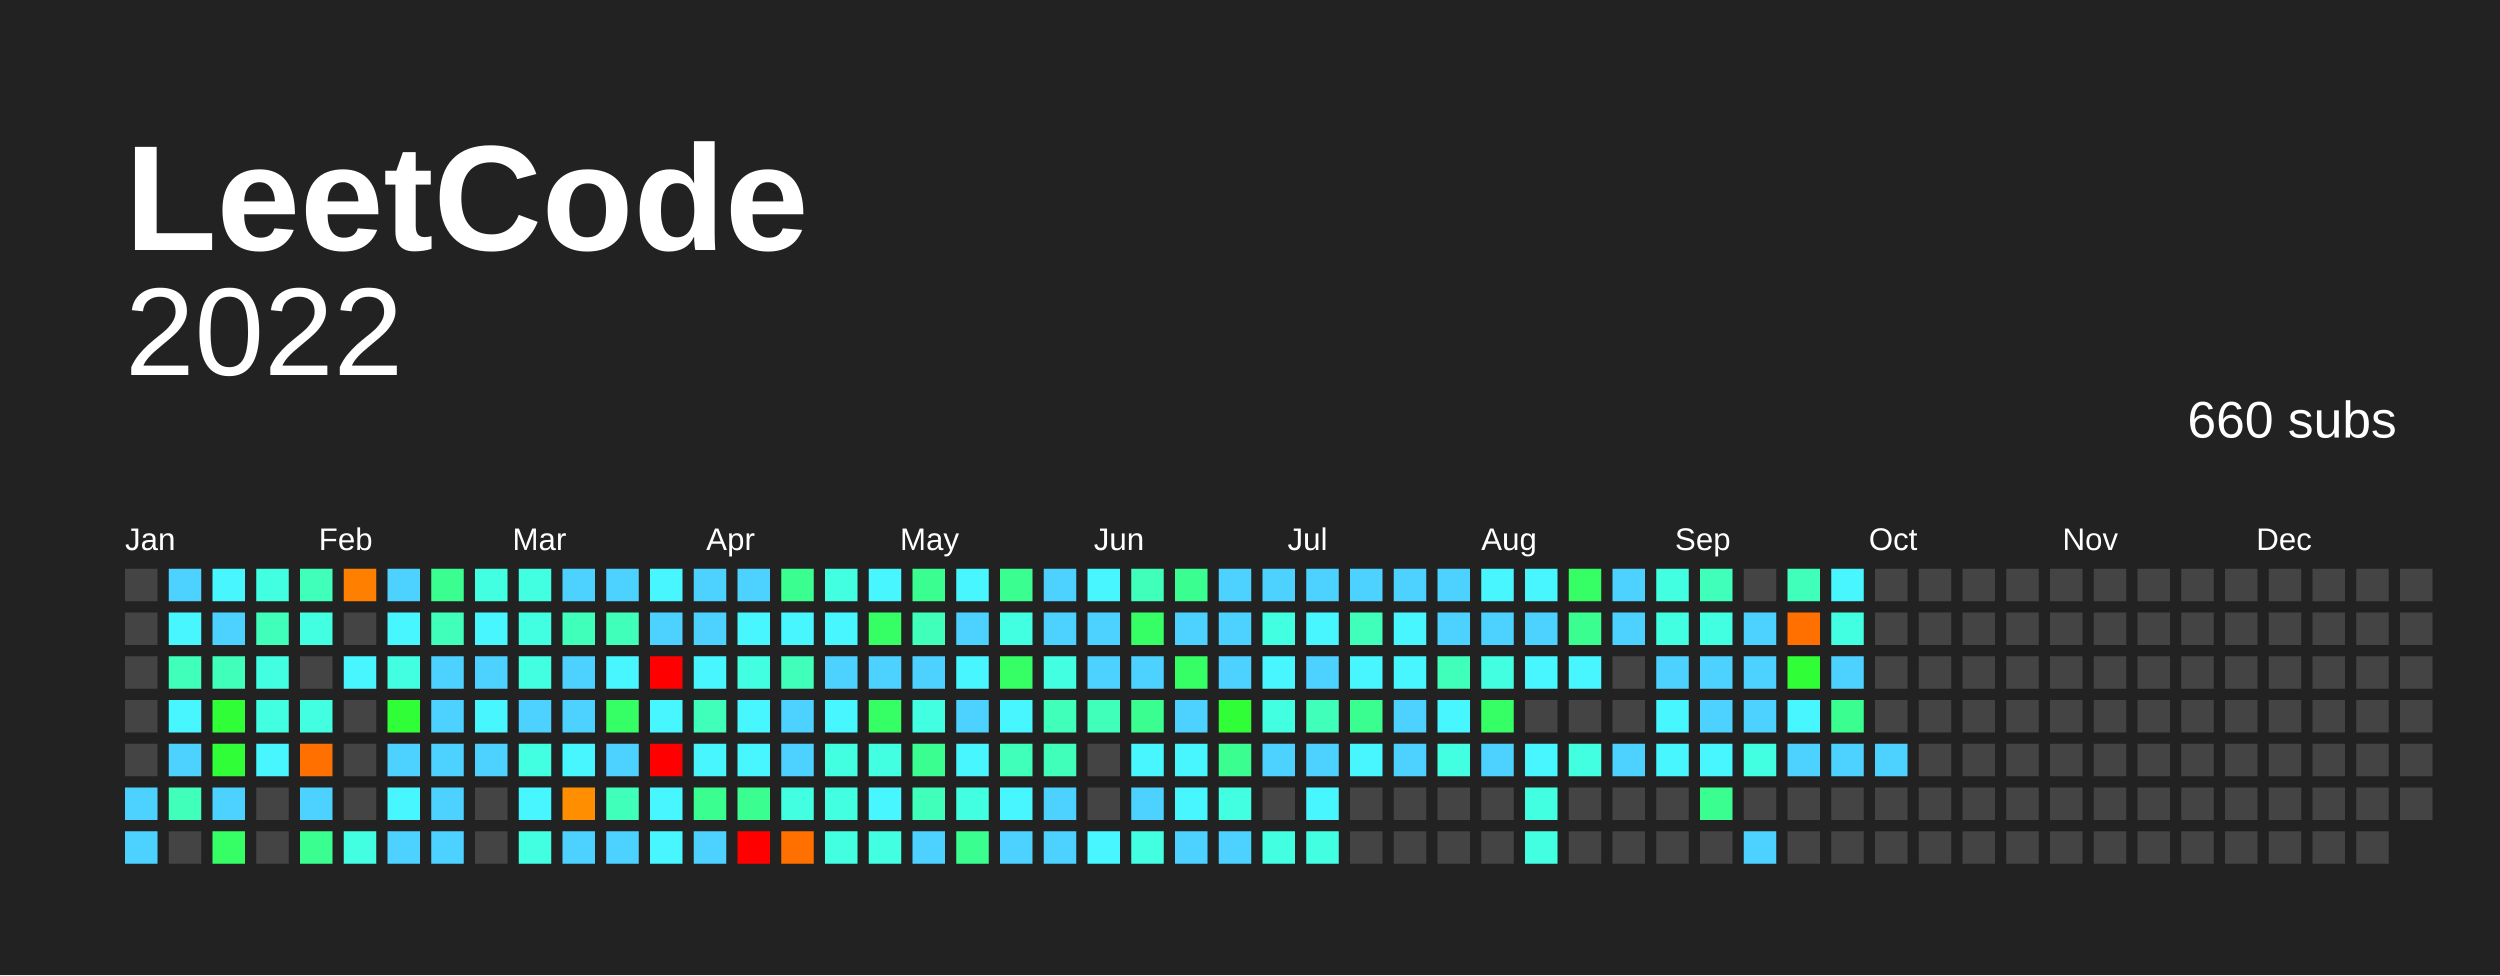
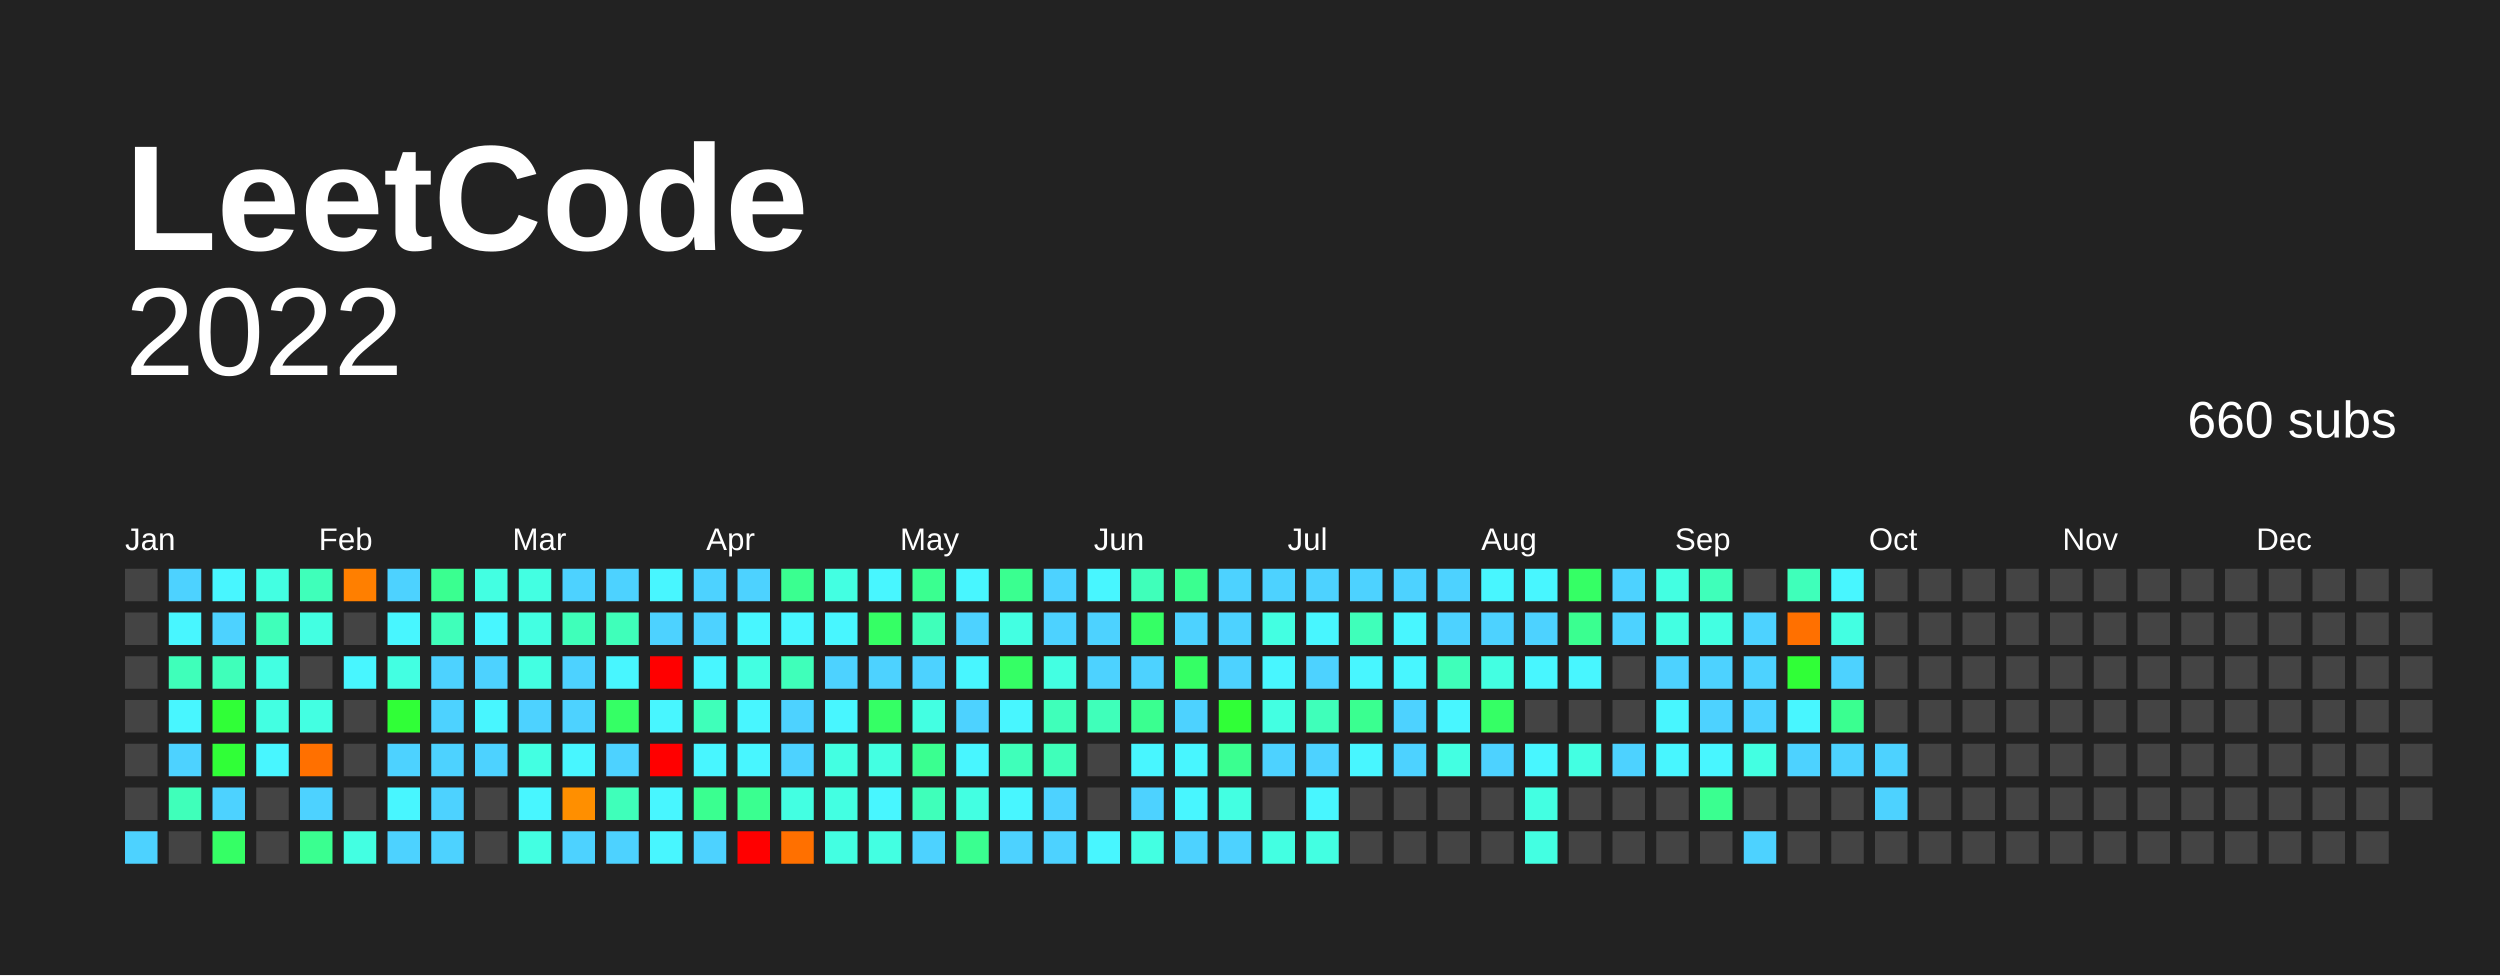
<svg xmlns="http://www.w3.org/2000/svg" baseProfile="full" height="78mm" version="1.1" viewBox="0,0,200,78" width="200mm">
  <defs />
  <rect fill="#222222" height="78" width="200" x="0" y="0" />
  <text fill="#FFFFFF" style="font-size:12px; font-family:Arial; font-weight:bold;" x="10" y="20"> LeetCode</text>
  <text alignment-baseline="hanging" fill="#FFFFFF" style="font-size:10.0px; font-family:Arial;" x="10" y="30">2022</text>
  <text alignment-baseline="hanging" fill="#FFFFFF" style="font-size:4.125px; font-family:Arial;" x="175" y="35">660 subs</text>
  <text fill="#FFFFFF" style="font-size:2.5px; font-family:Arial" x="10.0" y="44">Jan</text>
  <text fill="#FFFFFF" style="font-size:2.5px; font-family:Arial" x="25.5" y="44">Feb</text>
  <text fill="#FFFFFF" style="font-size:2.5px; font-family:Arial" x="41.0" y="44">Mar</text>
  <text fill="#FFFFFF" style="font-size:2.5px; font-family:Arial" x="56.5" y="44">Apr</text>
  <text fill="#FFFFFF" style="font-size:2.5px; font-family:Arial" x="72.0" y="44">May</text>
  <text fill="#FFFFFF" style="font-size:2.5px; font-family:Arial" x="87.5" y="44">Jun</text>
  <text fill="#FFFFFF" style="font-size:2.5px; font-family:Arial" x="103.0" y="44">Jul</text>
  <text fill="#FFFFFF" style="font-size:2.5px; font-family:Arial" x="118.5" y="44">Aug</text>
  <text fill="#FFFFFF" style="font-size:2.5px; font-family:Arial" x="134.0" y="44">Sep</text>
  <text fill="#FFFFFF" style="font-size:2.5px; font-family:Arial" x="149.5" y="44">Oct</text>
  <text fill="#FFFFFF" style="font-size:2.5px; font-family:Arial" x="165.0" y="44">Nov</text>
  <text fill="#FFFFFF" style="font-size:2.5px; font-family:Arial" x="180.5" y="44">Dec</text>
  <rect fill="#444444" height="2.6" width="2.6" x="10.0" y="45.5" />
  <rect fill="#444444" height="2.6" width="2.6" x="10.0" y="49.0" />
  <rect fill="#444444" height="2.6" width="2.6" x="10.0" y="52.5" />
  <rect fill="#444444" height="2.6" width="2.6" x="10.0" y="56.0" />
  <rect fill="#444444" height="2.6" width="2.6" x="10.0" y="59.5" />
-   <rect fill="#4dd2ff" height="2.6" width="2.6" x="10.0" y="63.0" />
+   <rect fill="#444444" height="2.6" width="2.6" x="10.0" y="63.0" />
  <rect fill="#4dd2ff" height="2.6" width="2.6" x="10.0" y="66.5" />
  <rect fill="#4dd2ff" height="2.6" width="2.6" x="13.5" y="45.5" />
  <rect fill="#48f6ff" height="2.6" width="2.6" x="13.5" y="49.0" />
  <rect fill="#3fffba" height="2.6" width="2.6" x="13.5" y="52.5" />
  <rect fill="#48f6ff" height="2.6" width="2.6" x="13.5" y="56.0" />
  <rect fill="#4dd2ff" height="2.6" width="2.6" x="13.5" y="59.5" />
  <rect fill="#3fffba" height="2.6" width="2.6" x="13.5" y="63.0" />
  <rect fill="#444444" height="2.6" width="2.6" x="13.5" y="66.5" />
  <rect fill="#48f6ff" height="2.6" width="2.6" x="17.0" y="45.5" />
  <rect fill="#4dd2ff" height="2.6" width="2.6" x="17.0" y="49.0" />
  <rect fill="#3fffba" height="2.6" width="2.6" x="17.0" y="52.5" />
  <rect fill="#30ff37" height="2.6" width="2.6" x="17.0" y="56.0" />
  <rect fill="#30ff37" height="2.6" width="2.6" x="17.0" y="59.5" />
  <rect fill="#4dd2ff" height="2.6" width="2.6" x="17.0" y="63.0" />
  <rect fill="#35ff65" height="2.6" width="2.6" x="17.0" y="66.5" />
  <rect fill="#43ffe2" height="2.6" width="2.6" x="20.5" y="45.5" />
  <rect fill="#3fffba" height="2.6" width="2.6" x="20.5" y="49.0" />
  <rect fill="#43ffe2" height="2.6" width="2.6" x="20.5" y="52.5" />
  <rect fill="#43ffe2" height="2.6" width="2.6" x="20.5" y="56.0" />
  <rect fill="#48f6ff" height="2.6" width="2.6" x="20.5" y="59.5" />
  <rect fill="#444444" height="2.6" width="2.6" x="20.5" y="63.0" />
  <rect fill="#444444" height="2.6" width="2.6" x="20.5" y="66.5" />
  <rect fill="#3fffba" height="2.6" width="2.6" x="24.0" y="45.5" />
  <rect fill="#43ffe2" height="2.6" width="2.6" x="24.0" y="49.0" />
  <rect fill="#444444" height="2.6" width="2.6" x="24.0" y="52.5" />
  <rect fill="#43ffe2" height="2.6" width="2.6" x="24.0" y="56.0" />
  <rect fill="#ff7000" height="2.6" width="2.6" x="24.0" y="59.5" />
  <rect fill="#4dd2ff" height="2.6" width="2.6" x="24.0" y="63.0" />
  <rect fill="#3aff90" height="2.6" width="2.6" x="24.0" y="66.5" />
  <rect fill="#ff7f00" height="2.6" width="2.6" x="27.5" y="45.5" />
  <rect fill="#444444" height="2.6" width="2.6" x="27.5" y="49.0" />
  <rect fill="#48f6ff" height="2.6" width="2.6" x="27.5" y="52.5" />
  <rect fill="#444444" height="2.6" width="2.6" x="27.5" y="56.0" />
  <rect fill="#444444" height="2.6" width="2.6" x="27.5" y="59.5" />
  <rect fill="#444444" height="2.6" width="2.6" x="27.5" y="63.0" />
  <rect fill="#43ffe2" height="2.6" width="2.6" x="27.5" y="66.5" />
  <rect fill="#4dd2ff" height="2.6" width="2.6" x="31.0" y="45.5" />
  <rect fill="#48f6ff" height="2.6" width="2.6" x="31.0" y="49.0" />
  <rect fill="#43ffe2" height="2.6" width="2.6" x="31.0" y="52.5" />
  <rect fill="#30ff37" height="2.6" width="2.6" x="31.0" y="56.0" />
  <rect fill="#4dd2ff" height="2.6" width="2.6" x="31.0" y="59.5" />
  <rect fill="#48f6ff" height="2.6" width="2.6" x="31.0" y="63.0" />
  <rect fill="#4dd2ff" height="2.6" width="2.6" x="31.0" y="66.5" />
  <rect fill="#3aff90" height="2.6" width="2.6" x="34.5" y="45.5" />
  <rect fill="#3fffba" height="2.6" width="2.6" x="34.5" y="49.0" />
  <rect fill="#4dd2ff" height="2.6" width="2.6" x="34.5" y="52.5" />
  <rect fill="#4dd2ff" height="2.6" width="2.6" x="34.5" y="56.0" />
  <rect fill="#4dd2ff" height="2.6" width="2.6" x="34.5" y="59.5" />
  <rect fill="#4dd2ff" height="2.6" width="2.6" x="34.5" y="63.0" />
  <rect fill="#4dd2ff" height="2.6" width="2.6" x="34.5" y="66.5" />
  <rect fill="#43ffe2" height="2.6" width="2.6" x="38.0" y="45.5" />
  <rect fill="#48f6ff" height="2.6" width="2.6" x="38.0" y="49.0" />
  <rect fill="#4dd2ff" height="2.6" width="2.6" x="38.0" y="52.5" />
  <rect fill="#48f6ff" height="2.6" width="2.6" x="38.0" y="56.0" />
  <rect fill="#4dd2ff" height="2.6" width="2.6" x="38.0" y="59.5" />
  <rect fill="#444444" height="2.6" width="2.6" x="38.0" y="63.0" />
  <rect fill="#444444" height="2.6" width="2.6" x="38.0" y="66.5" />
  <rect fill="#43ffe2" height="2.6" width="2.6" x="41.5" y="45.5" />
  <rect fill="#43ffe2" height="2.6" width="2.6" x="41.5" y="49.0" />
  <rect fill="#43ffe2" height="2.6" width="2.6" x="41.5" y="52.5" />
  <rect fill="#4dd2ff" height="2.6" width="2.6" x="41.5" y="56.0" />
  <rect fill="#43ffe2" height="2.6" width="2.6" x="41.5" y="59.5" />
  <rect fill="#48f6ff" height="2.6" width="2.6" x="41.5" y="63.0" />
  <rect fill="#43ffe2" height="2.6" width="2.6" x="41.5" y="66.5" />
  <rect fill="#4dd2ff" height="2.6" width="2.6" x="45.0" y="45.5" />
  <rect fill="#3fffba" height="2.6" width="2.6" x="45.0" y="49.0" />
  <rect fill="#4dd2ff" height="2.6" width="2.6" x="45.0" y="52.5" />
  <rect fill="#4dd2ff" height="2.6" width="2.6" x="45.0" y="56.0" />
  <rect fill="#48f6ff" height="2.6" width="2.6" x="45.0" y="59.5" />
  <rect fill="#ff8f00" height="2.6" width="2.6" x="45.0" y="63.0" />
  <rect fill="#4dd2ff" height="2.6" width="2.6" x="45.0" y="66.5" />
  <rect fill="#4dd2ff" height="2.6" width="2.6" x="48.5" y="45.5" />
  <rect fill="#3fffba" height="2.6" width="2.6" x="48.5" y="49.0" />
  <rect fill="#48f6ff" height="2.6" width="2.6" x="48.5" y="52.5" />
  <rect fill="#35ff65" height="2.6" width="2.6" x="48.5" y="56.0" />
  <rect fill="#4dd2ff" height="2.6" width="2.6" x="48.5" y="59.5" />
  <rect fill="#3fffba" height="2.6" width="2.6" x="48.5" y="63.0" />
  <rect fill="#4dd2ff" height="2.6" width="2.6" x="48.5" y="66.5" />
  <rect fill="#48f6ff" height="2.6" width="2.6" x="52.0" y="45.5" />
  <rect fill="#4dd2ff" height="2.6" width="2.6" x="52.0" y="49.0" />
  <rect fill="red" height="2.6" width="2.6" x="52.0" y="52.5" />
  <rect fill="#48f6ff" height="2.6" width="2.6" x="52.0" y="56.0" />
  <rect fill="red" height="2.6" width="2.6" x="52.0" y="59.5" />
  <rect fill="#48f6ff" height="2.6" width="2.6" x="52.0" y="63.0" />
  <rect fill="#48f6ff" height="2.6" width="2.6" x="52.0" y="66.5" />
  <rect fill="#4dd2ff" height="2.6" width="2.6" x="55.5" y="45.5" />
  <rect fill="#4dd2ff" height="2.6" width="2.6" x="55.5" y="49.0" />
  <rect fill="#48f6ff" height="2.6" width="2.6" x="55.5" y="52.5" />
  <rect fill="#3fffba" height="2.6" width="2.6" x="55.5" y="56.0" />
  <rect fill="#48f6ff" height="2.6" width="2.6" x="55.5" y="59.5" />
  <rect fill="#3aff90" height="2.6" width="2.6" x="55.5" y="63.0" />
  <rect fill="#4dd2ff" height="2.6" width="2.6" x="55.5" y="66.5" />
  <rect fill="#4dd2ff" height="2.6" width="2.6" x="59.0" y="45.5" />
  <rect fill="#48f6ff" height="2.6" width="2.6" x="59.0" y="49.0" />
  <rect fill="#43ffe2" height="2.6" width="2.6" x="59.0" y="52.5" />
  <rect fill="#48f6ff" height="2.6" width="2.6" x="59.0" y="56.0" />
  <rect fill="#48f6ff" height="2.6" width="2.6" x="59.0" y="59.5" />
  <rect fill="#3aff90" height="2.6" width="2.6" x="59.0" y="63.0" />
  <rect fill="red" height="2.6" width="2.6" x="59.0" y="66.5" />
  <rect fill="#3aff90" height="2.6" width="2.6" x="62.5" y="45.5" />
  <rect fill="#48f6ff" height="2.6" width="2.6" x="62.5" y="49.0" />
  <rect fill="#3fffba" height="2.6" width="2.6" x="62.5" y="52.5" />
  <rect fill="#4dd2ff" height="2.6" width="2.6" x="62.5" y="56.0" />
  <rect fill="#4dd2ff" height="2.6" width="2.6" x="62.5" y="59.5" />
  <rect fill="#43ffe2" height="2.6" width="2.6" x="62.5" y="63.0" />
  <rect fill="#ff7000" height="2.6" width="2.6" x="62.5" y="66.5" />
  <rect fill="#43ffe2" height="2.6" width="2.6" x="66.0" y="45.5" />
  <rect fill="#48f6ff" height="2.6" width="2.6" x="66.0" y="49.0" />
  <rect fill="#4dd2ff" height="2.6" width="2.6" x="66.0" y="52.5" />
  <rect fill="#48f6ff" height="2.6" width="2.6" x="66.0" y="56.0" />
  <rect fill="#43ffe2" height="2.6" width="2.6" x="66.0" y="59.5" />
  <rect fill="#43ffe2" height="2.6" width="2.6" x="66.0" y="63.0" />
  <rect fill="#43ffe2" height="2.6" width="2.6" x="66.0" y="66.5" />
  <rect fill="#48f6ff" height="2.6" width="2.6" x="69.5" y="45.5" />
  <rect fill="#35ff65" height="2.6" width="2.6" x="69.5" y="49.0" />
  <rect fill="#4dd2ff" height="2.6" width="2.6" x="69.5" y="52.5" />
  <rect fill="#35ff65" height="2.6" width="2.6" x="69.5" y="56.0" />
  <rect fill="#43ffe2" height="2.6" width="2.6" x="69.5" y="59.5" />
  <rect fill="#48f6ff" height="2.6" width="2.6" x="69.5" y="63.0" />
  <rect fill="#43ffe2" height="2.6" width="2.6" x="69.5" y="66.5" />
  <rect fill="#3aff90" height="2.6" width="2.6" x="73.0" y="45.5" />
  <rect fill="#3fffba" height="2.6" width="2.6" x="73.0" y="49.0" />
  <rect fill="#4dd2ff" height="2.6" width="2.6" x="73.0" y="52.5" />
  <rect fill="#43ffe2" height="2.6" width="2.6" x="73.0" y="56.0" />
  <rect fill="#3aff90" height="2.6" width="2.6" x="73.0" y="59.5" />
  <rect fill="#3fffba" height="2.6" width="2.6" x="73.0" y="63.0" />
  <rect fill="#4dd2ff" height="2.6" width="2.6" x="73.0" y="66.5" />
  <rect fill="#48f6ff" height="2.6" width="2.6" x="76.5" y="45.5" />
  <rect fill="#4dd2ff" height="2.6" width="2.6" x="76.5" y="49.0" />
  <rect fill="#48f6ff" height="2.6" width="2.6" x="76.5" y="52.5" />
  <rect fill="#4dd2ff" height="2.6" width="2.6" x="76.5" y="56.0" />
  <rect fill="#48f6ff" height="2.6" width="2.6" x="76.5" y="59.5" />
  <rect fill="#43ffe2" height="2.6" width="2.6" x="76.5" y="63.0" />
  <rect fill="#3aff90" height="2.6" width="2.6" x="76.5" y="66.5" />
  <rect fill="#3aff90" height="2.6" width="2.6" x="80.0" y="45.5" />
  <rect fill="#43ffe2" height="2.6" width="2.6" x="80.0" y="49.0" />
  <rect fill="#35ff65" height="2.6" width="2.6" x="80.0" y="52.5" />
  <rect fill="#48f6ff" height="2.6" width="2.6" x="80.0" y="56.0" />
  <rect fill="#3fffba" height="2.6" width="2.6" x="80.0" y="59.5" />
  <rect fill="#48f6ff" height="2.6" width="2.6" x="80.0" y="63.0" />
  <rect fill="#4dd2ff" height="2.6" width="2.6" x="80.0" y="66.5" />
  <rect fill="#4dd2ff" height="2.6" width="2.6" x="83.5" y="45.5" />
  <rect fill="#4dd2ff" height="2.6" width="2.6" x="83.5" y="49.0" />
  <rect fill="#43ffe2" height="2.6" width="2.6" x="83.5" y="52.5" />
  <rect fill="#3fffba" height="2.6" width="2.6" x="83.5" y="56.0" />
  <rect fill="#3fffba" height="2.6" width="2.6" x="83.5" y="59.5" />
  <rect fill="#4dd2ff" height="2.6" width="2.6" x="83.5" y="63.0" />
  <rect fill="#4dd2ff" height="2.6" width="2.6" x="83.5" y="66.5" />
  <rect fill="#48f6ff" height="2.6" width="2.6" x="87.0" y="45.5" />
  <rect fill="#4dd2ff" height="2.6" width="2.6" x="87.0" y="49.0" />
  <rect fill="#4dd2ff" height="2.6" width="2.6" x="87.0" y="52.5" />
  <rect fill="#3fffba" height="2.6" width="2.6" x="87.0" y="56.0" />
  <rect fill="#444444" height="2.6" width="2.6" x="87.0" y="59.5" />
  <rect fill="#444444" height="2.6" width="2.6" x="87.0" y="63.0" />
  <rect fill="#48f6ff" height="2.6" width="2.6" x="87.0" y="66.5" />
  <rect fill="#3fffba" height="2.6" width="2.6" x="90.5" y="45.5" />
  <rect fill="#35ff65" height="2.6" width="2.6" x="90.5" y="49.0" />
  <rect fill="#4dd2ff" height="2.6" width="2.6" x="90.5" y="52.5" />
  <rect fill="#3aff90" height="2.6" width="2.6" x="90.5" y="56.0" />
  <rect fill="#48f6ff" height="2.6" width="2.6" x="90.5" y="59.5" />
  <rect fill="#4dd2ff" height="2.6" width="2.6" x="90.5" y="63.0" />
  <rect fill="#43ffe2" height="2.6" width="2.6" x="90.5" y="66.5" />
  <rect fill="#3aff90" height="2.6" width="2.6" x="94.0" y="45.5" />
  <rect fill="#4dd2ff" height="2.6" width="2.6" x="94.0" y="49.0" />
  <rect fill="#35ff65" height="2.6" width="2.6" x="94.0" y="52.5" />
  <rect fill="#4dd2ff" height="2.6" width="2.6" x="94.0" y="56.0" />
  <rect fill="#48f6ff" height="2.6" width="2.6" x="94.0" y="59.5" />
  <rect fill="#48f6ff" height="2.6" width="2.6" x="94.0" y="63.0" />
  <rect fill="#4dd2ff" height="2.6" width="2.6" x="94.0" y="66.5" />
  <rect fill="#4dd2ff" height="2.6" width="2.6" x="97.5" y="45.5" />
  <rect fill="#4dd2ff" height="2.6" width="2.6" x="97.5" y="49.0" />
  <rect fill="#4dd2ff" height="2.6" width="2.6" x="97.5" y="52.5" />
  <rect fill="#30ff37" height="2.6" width="2.6" x="97.5" y="56.0" />
  <rect fill="#3aff90" height="2.6" width="2.6" x="97.5" y="59.5" />
  <rect fill="#43ffe2" height="2.6" width="2.6" x="97.5" y="63.0" />
  <rect fill="#4dd2ff" height="2.6" width="2.6" x="97.5" y="66.5" />
  <rect fill="#4dd2ff" height="2.6" width="2.6" x="101.0" y="45.5" />
  <rect fill="#43ffe2" height="2.6" width="2.6" x="101.0" y="49.0" />
  <rect fill="#48f6ff" height="2.6" width="2.6" x="101.0" y="52.5" />
  <rect fill="#43ffe2" height="2.6" width="2.6" x="101.0" y="56.0" />
  <rect fill="#4dd2ff" height="2.6" width="2.6" x="101.0" y="59.5" />
  <rect fill="#444444" height="2.6" width="2.6" x="101.0" y="63.0" />
  <rect fill="#43ffe2" height="2.6" width="2.6" x="101.0" y="66.5" />
  <rect fill="#4dd2ff" height="2.6" width="2.6" x="104.5" y="45.5" />
  <rect fill="#48f6ff" height="2.6" width="2.6" x="104.5" y="49.0" />
  <rect fill="#4dd2ff" height="2.6" width="2.6" x="104.5" y="52.5" />
  <rect fill="#3fffba" height="2.6" width="2.6" x="104.5" y="56.0" />
  <rect fill="#4dd2ff" height="2.6" width="2.6" x="104.5" y="59.5" />
  <rect fill="#48f6ff" height="2.6" width="2.6" x="104.5" y="63.0" />
  <rect fill="#43ffe2" height="2.6" width="2.6" x="104.5" y="66.5" />
  <rect fill="#4dd2ff" height="2.6" width="2.6" x="108.0" y="45.5" />
  <rect fill="#3fffba" height="2.6" width="2.6" x="108.0" y="49.0" />
  <rect fill="#48f6ff" height="2.6" width="2.6" x="108.0" y="52.5" />
  <rect fill="#3aff90" height="2.6" width="2.6" x="108.0" y="56.0" />
  <rect fill="#48f6ff" height="2.6" width="2.6" x="108.0" y="59.5" />
  <rect fill="#444444" height="2.6" width="2.6" x="108.0" y="63.0" />
  <rect fill="#444444" height="2.6" width="2.6" x="108.0" y="66.5" />
  <rect fill="#4dd2ff" height="2.6" width="2.6" x="111.5" y="45.5" />
  <rect fill="#48f6ff" height="2.6" width="2.6" x="111.5" y="49.0" />
  <rect fill="#48f6ff" height="2.6" width="2.6" x="111.5" y="52.5" />
  <rect fill="#4dd2ff" height="2.6" width="2.6" x="111.5" y="56.0" />
  <rect fill="#4dd2ff" height="2.6" width="2.6" x="111.5" y="59.5" />
  <rect fill="#444444" height="2.6" width="2.6" x="111.5" y="63.0" />
  <rect fill="#444444" height="2.6" width="2.6" x="111.5" y="66.5" />
  <rect fill="#4dd2ff" height="2.6" width="2.6" x="115.0" y="45.5" />
  <rect fill="#4dd2ff" height="2.6" width="2.6" x="115.0" y="49.0" />
  <rect fill="#3fffba" height="2.6" width="2.6" x="115.0" y="52.5" />
  <rect fill="#48f6ff" height="2.6" width="2.6" x="115.0" y="56.0" />
  <rect fill="#43ffe2" height="2.6" width="2.6" x="115.0" y="59.5" />
  <rect fill="#444444" height="2.6" width="2.6" x="115.0" y="63.0" />
  <rect fill="#444444" height="2.6" width="2.6" x="115.0" y="66.5" />
  <rect fill="#48f6ff" height="2.6" width="2.6" x="118.5" y="45.5" />
  <rect fill="#4dd2ff" height="2.6" width="2.6" x="118.5" y="49.0" />
  <rect fill="#43ffe2" height="2.6" width="2.6" x="118.5" y="52.5" />
  <rect fill="#35ff65" height="2.6" width="2.6" x="118.5" y="56.0" />
  <rect fill="#4dd2ff" height="2.6" width="2.6" x="118.5" y="59.5" />
  <rect fill="#444444" height="2.6" width="2.6" x="118.5" y="63.0" />
  <rect fill="#444444" height="2.6" width="2.6" x="118.5" y="66.5" />
  <rect fill="#48f6ff" height="2.6" width="2.6" x="122.0" y="45.5" />
  <rect fill="#4dd2ff" height="2.6" width="2.6" x="122.0" y="49.0" />
  <rect fill="#48f6ff" height="2.6" width="2.6" x="122.0" y="52.5" />
  <rect fill="#444444" height="2.6" width="2.6" x="122.0" y="56.0" />
  <rect fill="#48f6ff" height="2.6" width="2.6" x="122.0" y="59.5" />
  <rect fill="#43ffe2" height="2.6" width="2.6" x="122.0" y="63.0" />
  <rect fill="#43ffe2" height="2.6" width="2.6" x="122.0" y="66.5" />
  <rect fill="#35ff65" height="2.6" width="2.6" x="125.5" y="45.5" />
  <rect fill="#3aff90" height="2.6" width="2.6" x="125.5" y="49.0" />
  <rect fill="#48f6ff" height="2.6" width="2.6" x="125.5" y="52.5" />
  <rect fill="#444444" height="2.6" width="2.6" x="125.5" y="56.0" />
  <rect fill="#43ffe2" height="2.6" width="2.6" x="125.5" y="59.5" />
  <rect fill="#444444" height="2.6" width="2.6" x="125.5" y="63.0" />
  <rect fill="#444444" height="2.6" width="2.6" x="125.5" y="66.5" />
  <rect fill="#4dd2ff" height="2.6" width="2.6" x="129.0" y="45.5" />
  <rect fill="#4dd2ff" height="2.6" width="2.6" x="129.0" y="49.0" />
  <rect fill="#444444" height="2.6" width="2.6" x="129.0" y="52.5" />
  <rect fill="#444444" height="2.6" width="2.6" x="129.0" y="56.0" />
  <rect fill="#4dd2ff" height="2.6" width="2.6" x="129.0" y="59.5" />
  <rect fill="#444444" height="2.6" width="2.6" x="129.0" y="63.0" />
  <rect fill="#444444" height="2.6" width="2.6" x="129.0" y="66.5" />
  <rect fill="#43ffe2" height="2.6" width="2.6" x="132.5" y="45.5" />
  <rect fill="#43ffe2" height="2.6" width="2.6" x="132.5" y="49.0" />
  <rect fill="#4dd2ff" height="2.6" width="2.6" x="132.5" y="52.5" />
  <rect fill="#48f6ff" height="2.6" width="2.6" x="132.5" y="56.0" />
  <rect fill="#48f6ff" height="2.6" width="2.6" x="132.5" y="59.5" />
  <rect fill="#444444" height="2.6" width="2.6" x="132.5" y="63.0" />
  <rect fill="#444444" height="2.6" width="2.6" x="132.5" y="66.5" />
  <rect fill="#3fffba" height="2.6" width="2.6" x="136.0" y="45.5" />
  <rect fill="#43ffe2" height="2.6" width="2.6" x="136.0" y="49.0" />
  <rect fill="#4dd2ff" height="2.6" width="2.6" x="136.0" y="52.5" />
  <rect fill="#4dd2ff" height="2.6" width="2.6" x="136.0" y="56.0" />
  <rect fill="#48f6ff" height="2.6" width="2.6" x="136.0" y="59.5" />
  <rect fill="#3aff90" height="2.6" width="2.6" x="136.0" y="63.0" />
  <rect fill="#444444" height="2.6" width="2.6" x="136.0" y="66.5" />
  <rect fill="#444444" height="2.6" width="2.6" x="139.5" y="45.5" />
  <rect fill="#4dd2ff" height="2.6" width="2.6" x="139.5" y="49.0" />
  <rect fill="#4dd2ff" height="2.6" width="2.6" x="139.5" y="52.5" />
  <rect fill="#4dd2ff" height="2.6" width="2.6" x="139.5" y="56.0" />
  <rect fill="#43ffe2" height="2.6" width="2.6" x="139.5" y="59.5" />
  <rect fill="#444444" height="2.6" width="2.6" x="139.5" y="63.0" />
  <rect fill="#4dd2ff" height="2.6" width="2.6" x="139.5" y="66.5" />
  <rect fill="#3fffba" height="2.6" width="2.6" x="143.0" y="45.5" />
  <rect fill="#ff7000" height="2.6" width="2.6" x="143.0" y="49.0" />
  <rect fill="#30ff37" height="2.6" width="2.6" x="143.0" y="52.5" />
  <rect fill="#48f6ff" height="2.6" width="2.6" x="143.0" y="56.0" />
  <rect fill="#4dd2ff" height="2.6" width="2.6" x="143.0" y="59.5" />
  <rect fill="#444444" height="2.6" width="2.6" x="143.0" y="63.0" />
  <rect fill="#444444" height="2.6" width="2.6" x="143.0" y="66.5" />
  <rect fill="#48f6ff" height="2.6" width="2.6" x="146.5" y="45.5" />
  <rect fill="#43ffe2" height="2.6" width="2.6" x="146.5" y="49.0" />
  <rect fill="#4dd2ff" height="2.6" width="2.6" x="146.5" y="52.5" />
  <rect fill="#3aff90" height="2.6" width="2.6" x="146.5" y="56.0" />
  <rect fill="#4dd2ff" height="2.6" width="2.6" x="146.5" y="59.5" />
  <rect fill="#444444" height="2.6" width="2.6" x="146.5" y="63.0" />
  <rect fill="#444444" height="2.6" width="2.6" x="146.5" y="66.5" />
  <rect fill="#444444" height="2.6" width="2.6" x="150.0" y="45.5" />
  <rect fill="#444444" height="2.6" width="2.6" x="150.0" y="49.0" />
  <rect fill="#444444" height="2.6" width="2.6" x="150.0" y="52.5" />
  <rect fill="#444444" height="2.6" width="2.6" x="150.0" y="56.0" />
  <rect fill="#4dd2ff" height="2.6" width="2.6" x="150.0" y="59.5" />
-   <rect fill="#444444" height="2.6" width="2.6" x="150.0" y="63.0" />
+   <rect fill="#4dd2ff" height="2.6" width="2.6" x="150.0" y="63.0" />
  <rect fill="#444444" height="2.6" width="2.6" x="150.0" y="66.5" />
  <rect fill="#444444" height="2.6" width="2.6" x="153.5" y="45.5" />
  <rect fill="#444444" height="2.6" width="2.6" x="153.5" y="49.0" />
  <rect fill="#444444" height="2.6" width="2.6" x="153.5" y="52.5" />
  <rect fill="#444444" height="2.6" width="2.6" x="153.5" y="56.0" />
  <rect fill="#444444" height="2.6" width="2.6" x="153.5" y="59.5" />
  <rect fill="#444444" height="2.6" width="2.6" x="153.5" y="63.0" />
  <rect fill="#444444" height="2.6" width="2.6" x="153.5" y="66.5" />
  <rect fill="#444444" height="2.6" width="2.6" x="157.0" y="45.5" />
  <rect fill="#444444" height="2.6" width="2.6" x="157.0" y="49.0" />
  <rect fill="#444444" height="2.6" width="2.6" x="157.0" y="52.5" />
  <rect fill="#444444" height="2.6" width="2.6" x="157.0" y="56.0" />
  <rect fill="#444444" height="2.6" width="2.6" x="157.0" y="59.5" />
  <rect fill="#444444" height="2.6" width="2.6" x="157.0" y="63.0" />
  <rect fill="#444444" height="2.6" width="2.6" x="157.0" y="66.5" />
  <rect fill="#444444" height="2.6" width="2.6" x="160.5" y="45.5" />
  <rect fill="#444444" height="2.6" width="2.6" x="160.5" y="49.0" />
  <rect fill="#444444" height="2.6" width="2.6" x="160.5" y="52.5" />
  <rect fill="#444444" height="2.6" width="2.6" x="160.5" y="56.0" />
  <rect fill="#444444" height="2.6" width="2.6" x="160.5" y="59.5" />
  <rect fill="#444444" height="2.6" width="2.6" x="160.5" y="63.0" />
  <rect fill="#444444" height="2.6" width="2.6" x="160.5" y="66.5" />
  <rect fill="#444444" height="2.6" width="2.6" x="164.0" y="45.5" />
  <rect fill="#444444" height="2.6" width="2.6" x="164.0" y="49.0" />
  <rect fill="#444444" height="2.6" width="2.6" x="164.0" y="52.5" />
  <rect fill="#444444" height="2.6" width="2.6" x="164.0" y="56.0" />
  <rect fill="#444444" height="2.6" width="2.6" x="164.0" y="59.5" />
  <rect fill="#444444" height="2.6" width="2.6" x="164.0" y="63.0" />
  <rect fill="#444444" height="2.6" width="2.6" x="164.0" y="66.5" />
  <rect fill="#444444" height="2.6" width="2.6" x="167.5" y="45.5" />
  <rect fill="#444444" height="2.6" width="2.6" x="167.5" y="49.0" />
  <rect fill="#444444" height="2.6" width="2.6" x="167.5" y="52.5" />
  <rect fill="#444444" height="2.6" width="2.6" x="167.5" y="56.0" />
  <rect fill="#444444" height="2.6" width="2.6" x="167.5" y="59.5" />
  <rect fill="#444444" height="2.6" width="2.6" x="167.5" y="63.0" />
  <rect fill="#444444" height="2.6" width="2.6" x="167.5" y="66.5" />
  <rect fill="#444444" height="2.6" width="2.6" x="171.0" y="45.5" />
  <rect fill="#444444" height="2.6" width="2.6" x="171.0" y="49.0" />
  <rect fill="#444444" height="2.6" width="2.6" x="171.0" y="52.5" />
  <rect fill="#444444" height="2.6" width="2.6" x="171.0" y="56.0" />
  <rect fill="#444444" height="2.6" width="2.6" x="171.0" y="59.5" />
  <rect fill="#444444" height="2.6" width="2.6" x="171.0" y="63.0" />
  <rect fill="#444444" height="2.6" width="2.6" x="171.0" y="66.5" />
  <rect fill="#444444" height="2.6" width="2.6" x="174.5" y="45.5" />
  <rect fill="#444444" height="2.6" width="2.6" x="174.5" y="49.0" />
  <rect fill="#444444" height="2.6" width="2.6" x="174.5" y="52.5" />
  <rect fill="#444444" height="2.6" width="2.6" x="174.5" y="56.0" />
  <rect fill="#444444" height="2.6" width="2.6" x="174.5" y="59.5" />
  <rect fill="#444444" height="2.6" width="2.6" x="174.5" y="63.0" />
  <rect fill="#444444" height="2.6" width="2.6" x="174.5" y="66.5" />
  <rect fill="#444444" height="2.6" width="2.6" x="178.0" y="45.5" />
  <rect fill="#444444" height="2.6" width="2.6" x="178.0" y="49.0" />
  <rect fill="#444444" height="2.6" width="2.6" x="178.0" y="52.5" />
  <rect fill="#444444" height="2.6" width="2.6" x="178.0" y="56.0" />
  <rect fill="#444444" height="2.6" width="2.6" x="178.0" y="59.5" />
  <rect fill="#444444" height="2.6" width="2.6" x="178.0" y="63.0" />
  <rect fill="#444444" height="2.6" width="2.6" x="178.0" y="66.5" />
  <rect fill="#444444" height="2.6" width="2.6" x="181.5" y="45.5" />
  <rect fill="#444444" height="2.6" width="2.6" x="181.5" y="49.0" />
  <rect fill="#444444" height="2.6" width="2.6" x="181.5" y="52.5" />
  <rect fill="#444444" height="2.6" width="2.6" x="181.5" y="56.0" />
  <rect fill="#444444" height="2.6" width="2.6" x="181.5" y="59.5" />
  <rect fill="#444444" height="2.6" width="2.6" x="181.5" y="63.0" />
  <rect fill="#444444" height="2.6" width="2.6" x="181.5" y="66.5" />
  <rect fill="#444444" height="2.6" width="2.6" x="185.0" y="45.5" />
  <rect fill="#444444" height="2.6" width="2.6" x="185.0" y="49.0" />
  <rect fill="#444444" height="2.6" width="2.6" x="185.0" y="52.5" />
  <rect fill="#444444" height="2.6" width="2.6" x="185.0" y="56.0" />
  <rect fill="#444444" height="2.6" width="2.6" x="185.0" y="59.5" />
  <rect fill="#444444" height="2.6" width="2.6" x="185.0" y="63.0" />
  <rect fill="#444444" height="2.6" width="2.6" x="185.0" y="66.5" />
  <rect fill="#444444" height="2.6" width="2.6" x="188.5" y="45.5" />
  <rect fill="#444444" height="2.6" width="2.6" x="188.5" y="49.0" />
  <rect fill="#444444" height="2.6" width="2.6" x="188.5" y="52.5" />
  <rect fill="#444444" height="2.6" width="2.6" x="188.5" y="56.0" />
  <rect fill="#444444" height="2.6" width="2.6" x="188.5" y="59.5" />
  <rect fill="#444444" height="2.6" width="2.6" x="188.5" y="63.0" />
  <rect fill="#444444" height="2.6" width="2.6" x="188.5" y="66.5" />
  <rect fill="#444444" height="2.6" width="2.6" x="192.0" y="45.5" />
  <rect fill="#444444" height="2.6" width="2.6" x="192.0" y="49.0" />
  <rect fill="#444444" height="2.6" width="2.6" x="192.0" y="52.5" />
  <rect fill="#444444" height="2.6" width="2.6" x="192.0" y="56.0" />
  <rect fill="#444444" height="2.6" width="2.6" x="192.0" y="59.5" />
  <rect fill="#444444" height="2.6" width="2.6" x="192.0" y="63.0" />
</svg>
